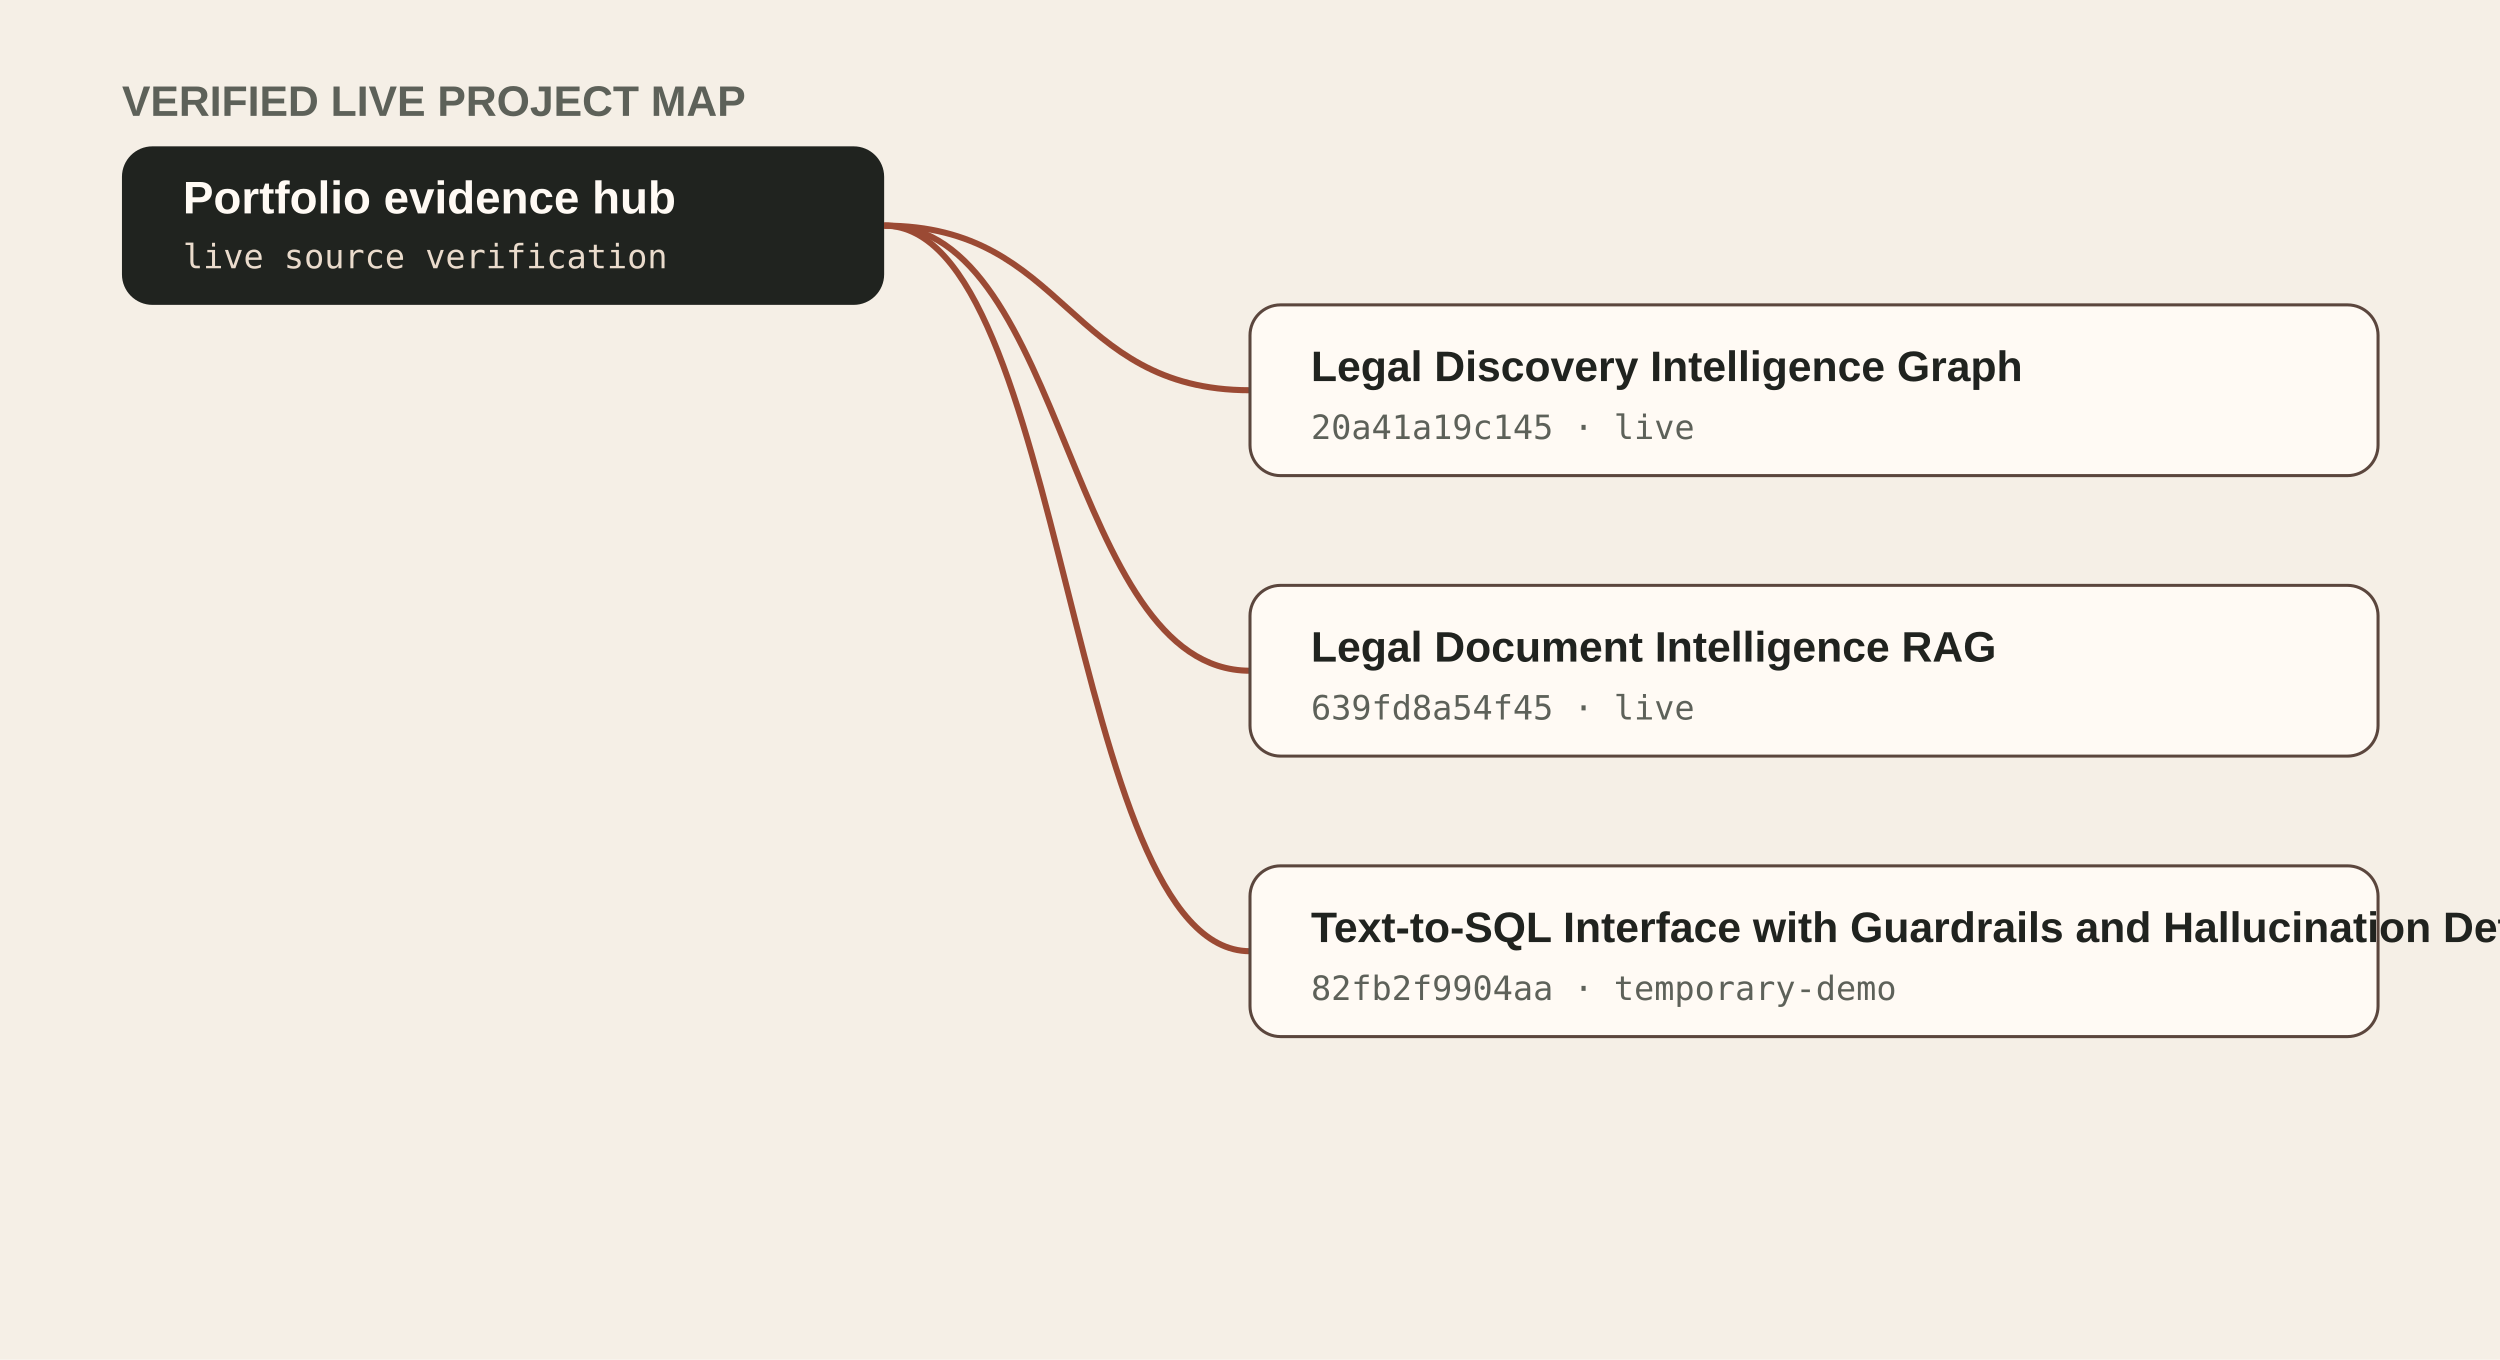
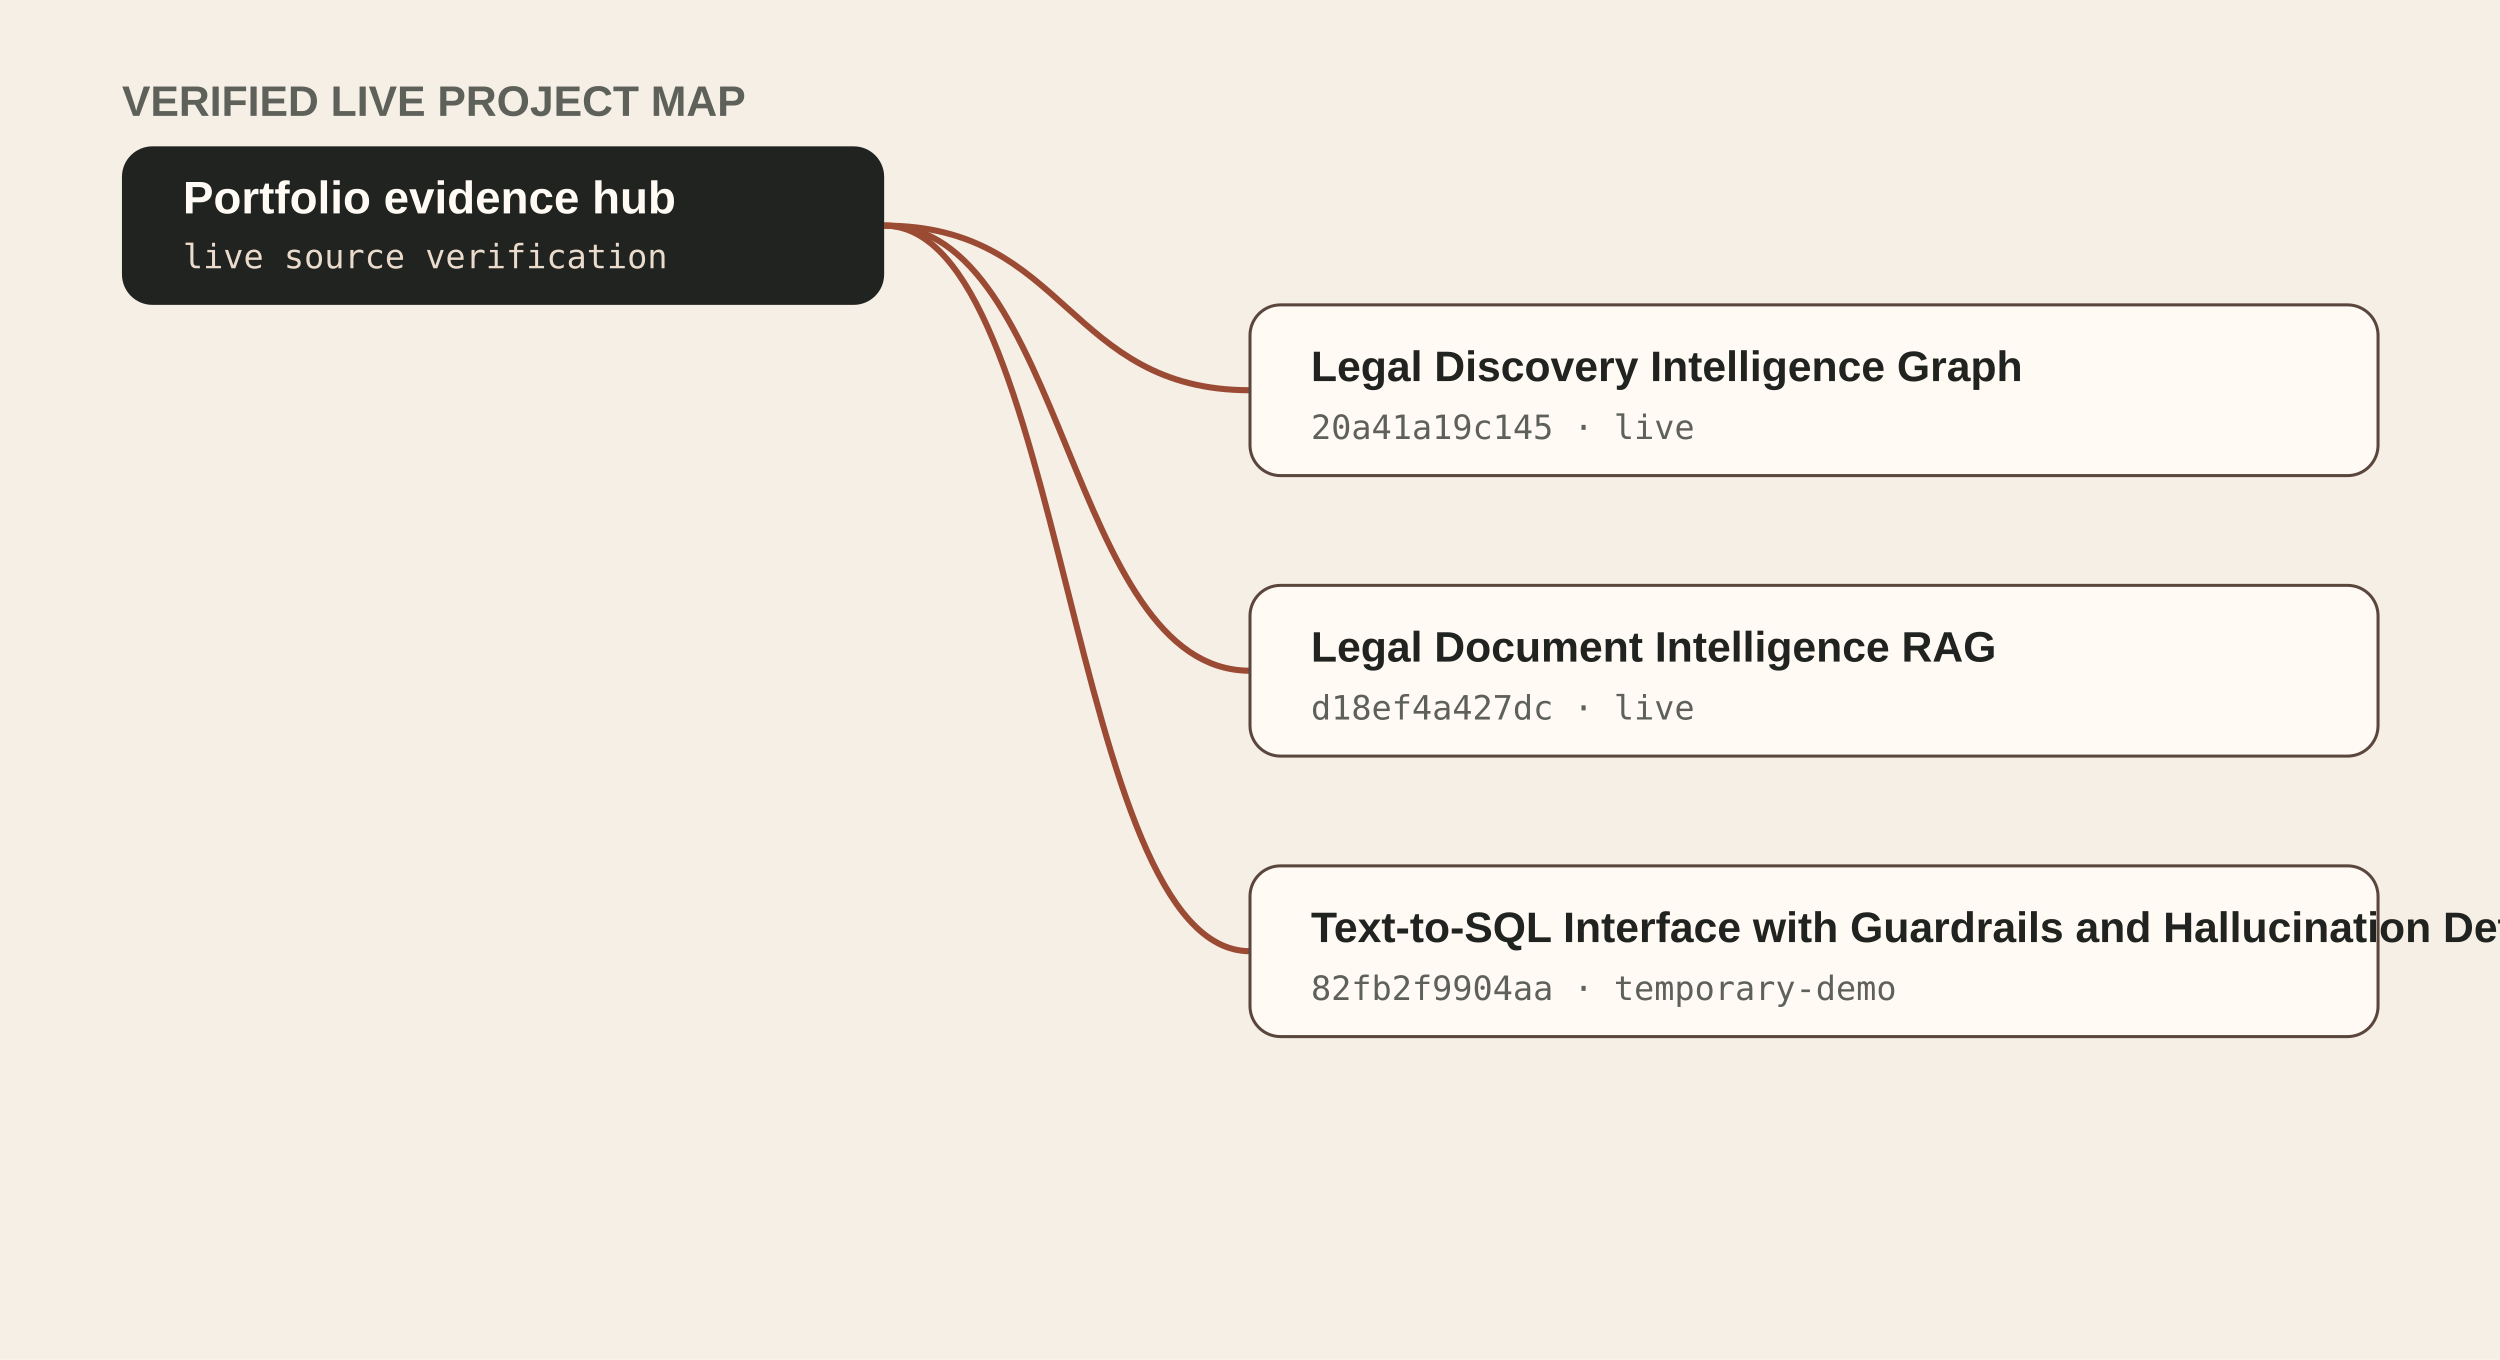
<svg xmlns="http://www.w3.org/2000/svg" width="820" height="446" viewBox="0 0 820 446" role="img" aria-labelledby="title desc">
  <rect width="820" height="446" fill="#f5efe6" />
  <text x="40" y="38" font-family="Arial, sans-serif" font-size="14" font-weight="700" fill="#5d6159">VERIFIED LIVE PROJECT MAP</text>
  <rect x="40" y="48" width="250" height="52" rx="10" fill="#20231f" />
  <text x="60" y="70" font-family="Arial, sans-serif" font-size="15" font-weight="700" fill="#fffaf4">Portfolio evidence hub</text>
  <text x="60" y="88" font-family="monospace" font-size="11" fill="#eadbcc">live source verification</text>
  <path d="M290 74 C 350 74, 350 128, 410 128" stroke="#9b4a34" stroke-width="2" fill="none" />
  <rect x="410" y="100" width="370" height="56" rx="10" fill="#fffaf4" stroke="#5b463d" />
  <text x="430" y="125" font-family="Arial, sans-serif" font-size="14" font-weight="700" fill="#20231f">Legal Discovery Intelligence Graph</text>
  <text x="430" y="144" font-family="monospace" font-size="11" fill="#5d6159">20a41a19c145 · live</text>
  <path d="M290 74 C 350 74, 350 220, 410 220" stroke="#9b4a34" stroke-width="2" fill="none" />
  <rect x="410" y="192" width="370" height="56" rx="10" fill="#fffaf4" stroke="#5b463d" />
  <text x="430" y="217" font-family="Arial, sans-serif" font-size="14" font-weight="700" fill="#20231f">Legal Document Intelligence RAG</text>
-   <text x="430" y="236" font-family="monospace" font-size="11" fill="#5d6159">639fd8a54f45 · live</text>
+   <text x="430" y="236" font-family="monospace" font-size="11" fill="#5d6159">d18ef4a427dc · live</text>
  <path d="M290 74 C 350 74, 350 312, 410 312" stroke="#9b4a34" stroke-width="2" fill="none" />
  <rect x="410" y="284" width="370" height="56" rx="10" fill="#fffaf4" stroke="#5b463d" />
  <text x="430" y="309" font-family="Arial, sans-serif" font-size="14" font-weight="700" fill="#20231f">Text-to-SQL Interface with Guardrails and Hallucination Detection</text>
  <text x="430" y="328" font-family="monospace" font-size="11" fill="#5d6159">82fb2f9904aa · temporary-demo</text>
</svg>
